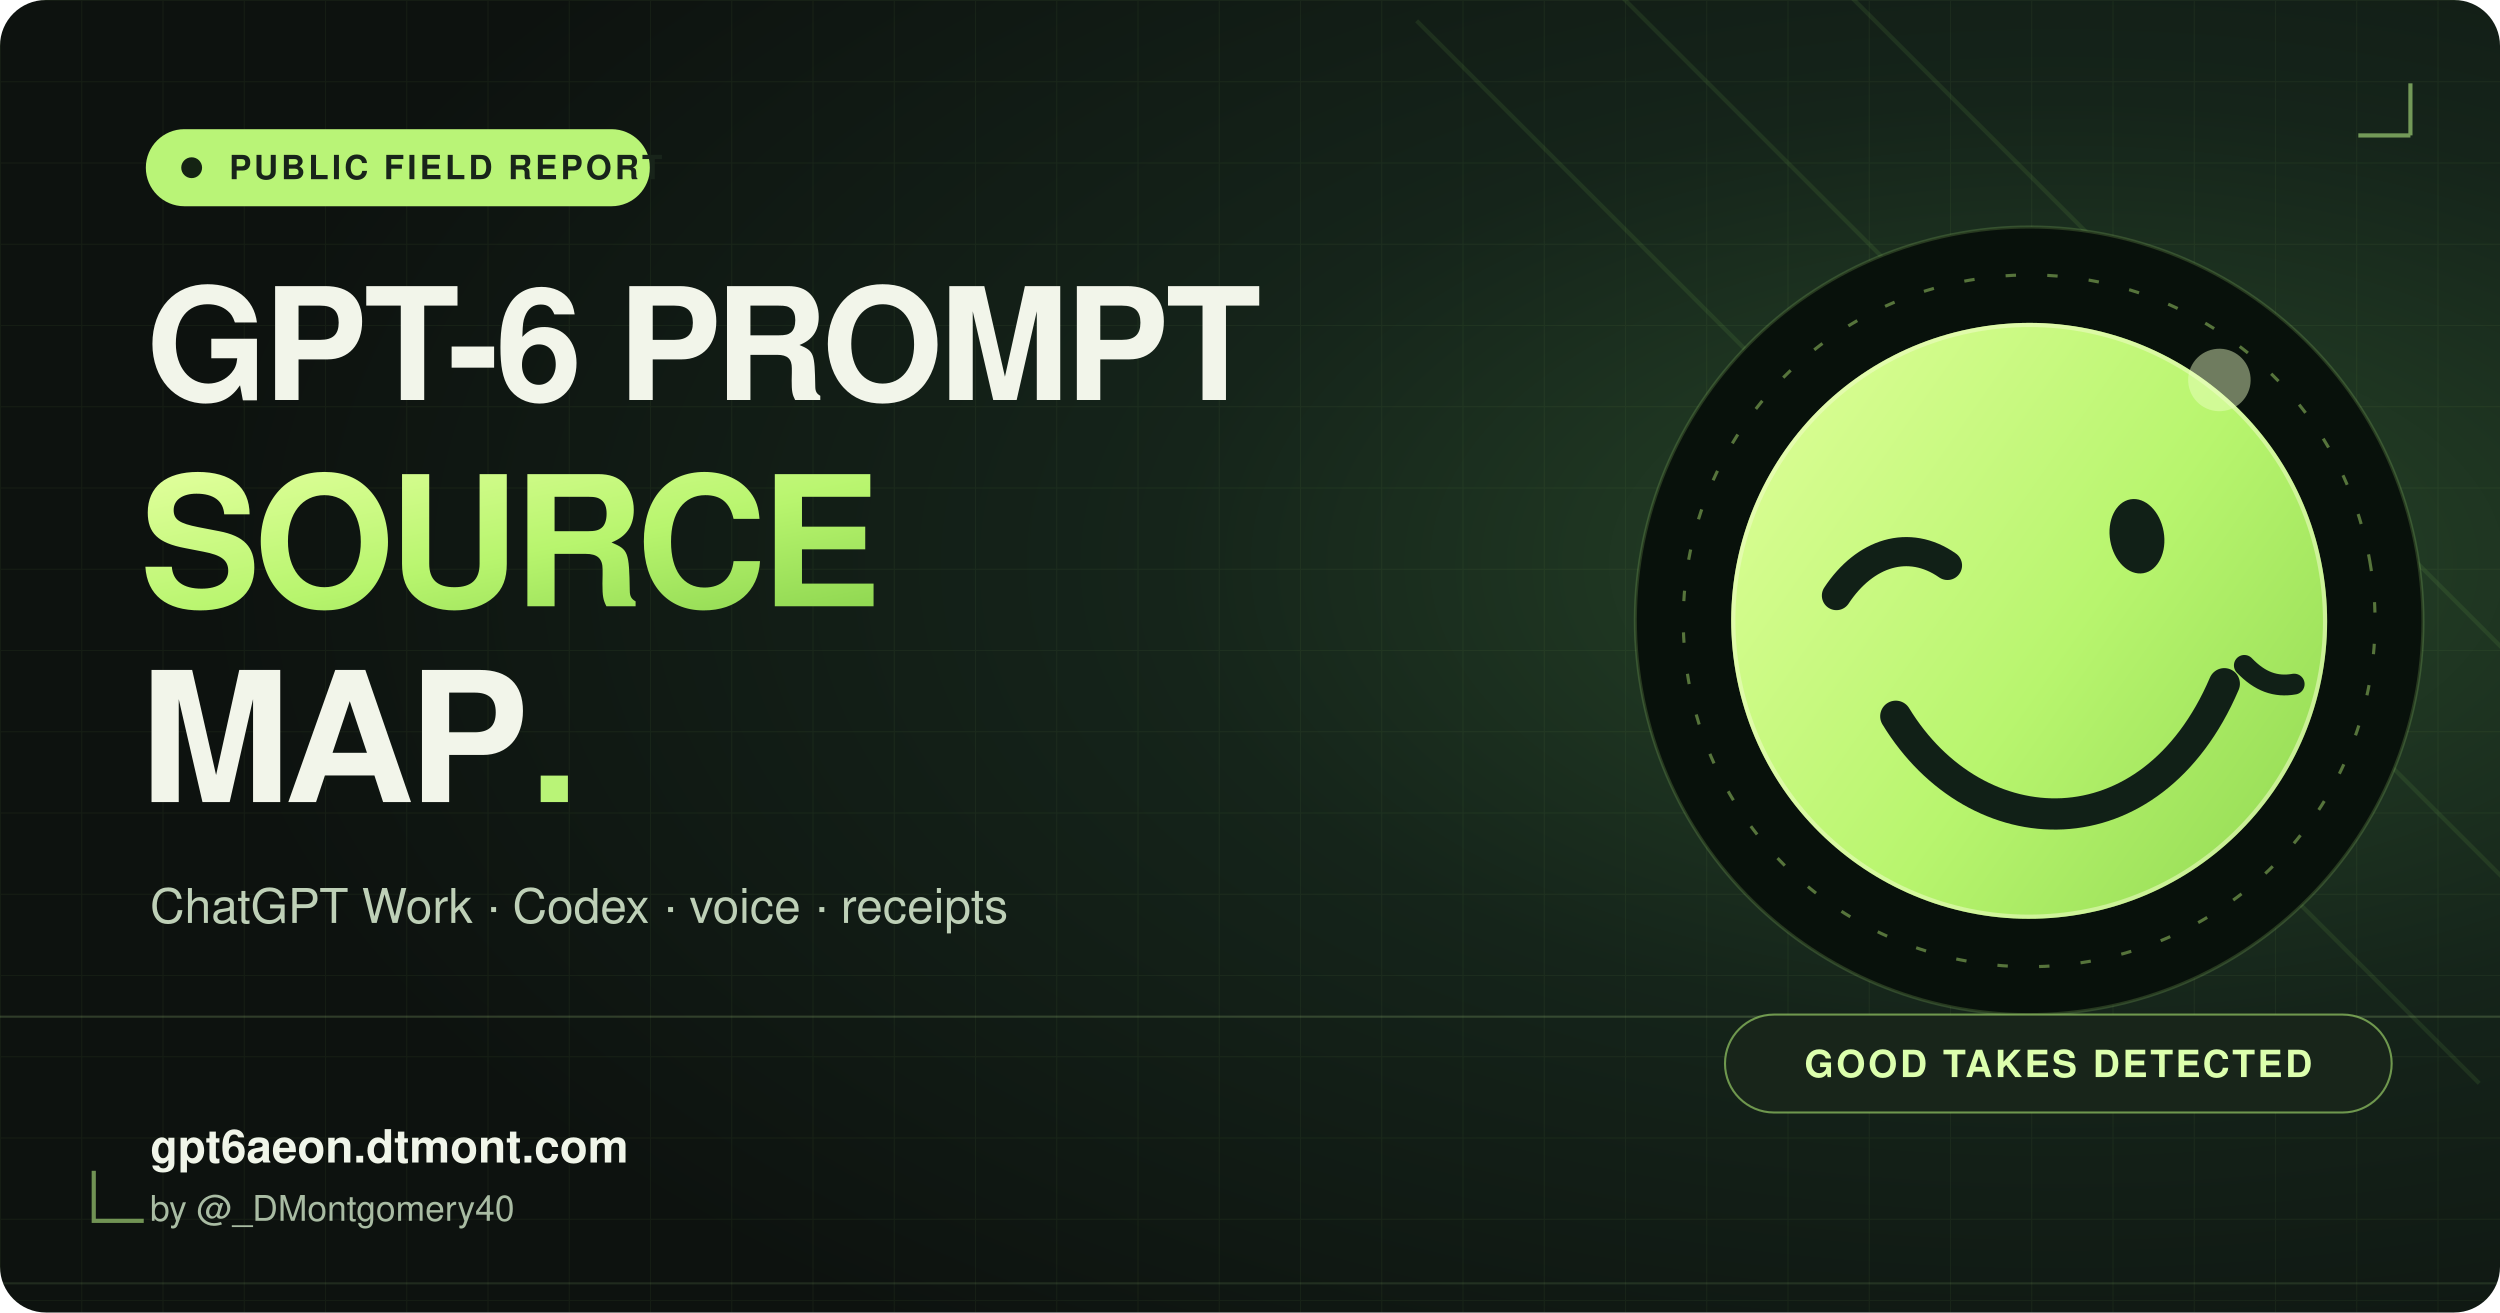
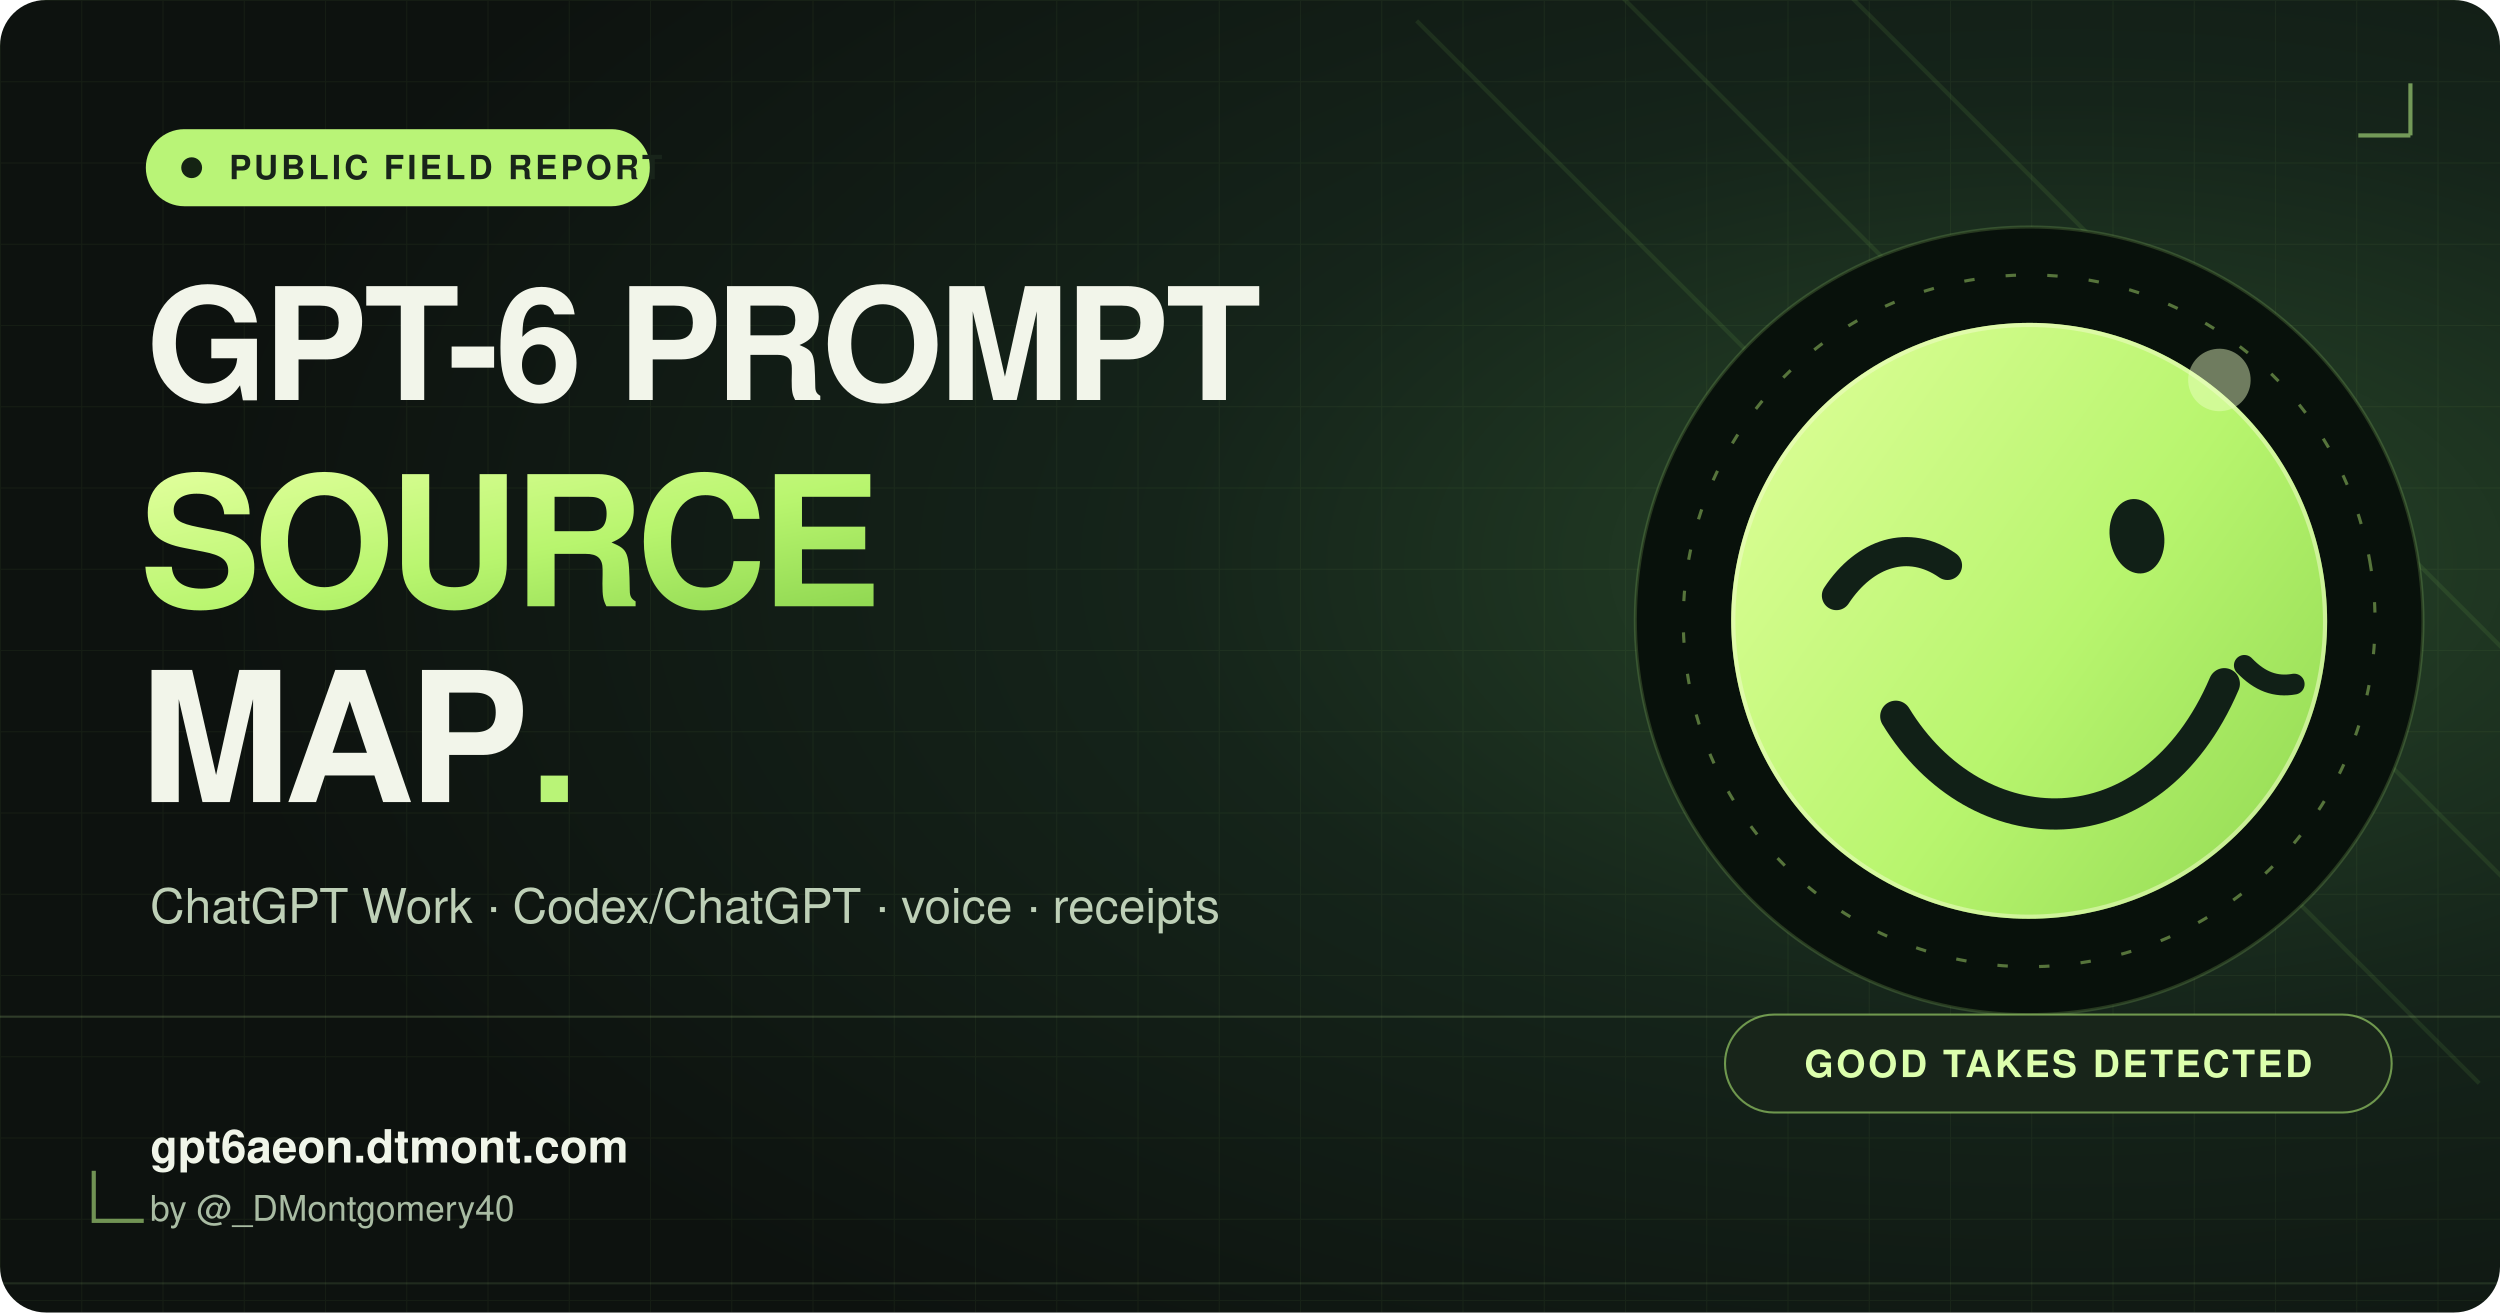
<svg xmlns="http://www.w3.org/2000/svg" width="1200" height="630" viewBox="0 0 1200 630">
  <defs>
    <radialGradient id="glow" cx="82%" cy="43%" r="74%">
      <stop stop-color="#284729" />
      <stop offset=".48" stop-color="#15241a" />
      <stop offset="1" stop-color="#0d120f" />
    </radialGradient>
    <linearGradient id="acid" x1="0" y1="0" x2="1" y2="1">
      <stop stop-color="#e1ff9c" />
      <stop offset=".55" stop-color="#b8f56e" />
      <stop offset="1" stop-color="#8fd751" />
    </linearGradient>
    <pattern id="grid" width="39" height="39" patternUnits="userSpaceOnUse">
      <path d="M39 0H0V39" fill="none" stroke="#a9e778" stroke-opacity=".055" />
    </pattern>
    <clipPath id="frame">
      <rect width="1200" height="630" rx="22" />
    </clipPath>
  </defs>
  <g clip-path="url(#frame)">
    <rect width="1200" height="630" fill="url(#glow)" />
    <rect width="1200" height="630" fill="url(#grid)" />
    <path d="M730-50 1240 460M805-85l510 510M680 10l510 510" stroke="#9ade60" stroke-opacity=".095" stroke-width="2" />
    <path d="M0 488h1200" stroke="#a8d487" stroke-opacity=".22" />
    <path d="M0 616h1200" stroke="#a8d487" stroke-opacity=".13" />
    <rect x="70" y="62" width="242" height="37" rx="18.5" fill="#b9f477" />
    <circle cx="92" cy="80.5" r="5" fill="#142313" />
    <text x="110" y="86" fill="#18241a" font-family="Avenir Next, Helvetica, sans-serif" font-size="16" font-weight="700" letter-spacing="1.5">PUBLIC FIELD REPORT</text>
    <text x="70" y="192" fill="#f2f5ea" font-family="Avenir Next, Helvetica, sans-serif" font-size="75" font-weight="800" letter-spacing="-2">GPT-6 PROMPT</text>
    <text x="67" y="291" fill="url(#acid)" font-family="Avenir Next, Helvetica, sans-serif" font-size="87" font-weight="800" letter-spacing="-3">SOURCE</text>
    <text x="67" y="385" fill="#f2f5ea" font-family="Avenir Next, Helvetica, sans-serif" font-size="87" font-weight="800" letter-spacing="-3">MAP<tspan fill="#b9f477">.</tspan>
    </text>
-     <text x="72" y="443" fill="#bed0b7" font-family="Avenir Next, Helvetica, sans-serif" font-size="23" font-weight="500">ChatGPT Work · Codex · voice · receipts</text>
+     <text x="72" y="443" fill="#bed0b7" font-family="Avenir Next, Helvetica, sans-serif" font-size="23" font-weight="500">ChatGPT Work · Codex/ChatGPT · voice · receipts</text>
    <g transform="rotate(-10 974 298)">
      <circle cx="974" cy="298" r="189" fill="#08110b" stroke="#c0fc83" stroke-opacity=".17" stroke-width="1.5" />
      <circle cx="974" cy="298" r="166" fill="none" stroke="#b7ed77" stroke-opacity=".45" stroke-width="1.5" stroke-dasharray="5 15" />
      <circle cx="974" cy="298" r="143" fill="url(#acid)" />
      <circle cx="974" cy="298" r="142" fill="none" stroke="#eefac7" stroke-opacity=".55" stroke-width="2" />
      <path d="M885 270c17-18 39-21 55-5" fill="none" stroke="#112017" stroke-width="14" stroke-linecap="round" />
      <ellipse cx="1032" cy="267" rx="13" ry="18" fill="#112017" />
      <path d="M903 332c27 69 109 87 158 12" fill="none" stroke="#112017" stroke-width="15" stroke-linecap="round" />
      <path d="M1072 337c6 9 13 13 22 13" fill="none" stroke="#112017" stroke-width="10" stroke-linecap="round" />
      <circle cx="1084" cy="200" r="15" fill="#efffc6" fill-opacity=".45" />
    </g>
    <rect x="828" y="487" width="320" height="47" rx="23.5" fill="#18251a" stroke="#9ed66a" stroke-opacity=".65" />
    <text x="988" y="517" fill="#dcffad" text-anchor="middle" font-family="Avenir Next, Helvetica, sans-serif" font-size="18" font-weight="700" letter-spacing="1.3">GOOD TAKES DETECTED</text>
    <text x="72" y="558" fill="#f0f5e9" font-family="Avenir Next, Helvetica, sans-serif" font-size="22" font-weight="700">gpt6aeon.dtmont.com</text>
    <text x="72" y="586" fill="#a9bca3" font-family="Avenir Next, Helvetica, sans-serif" font-size="17">by @_DMontgomery40</text>
    <path d="M1157 65h-25m25 0V40M45 562v24h24" fill="none" stroke="#a7d97a" stroke-opacity=".65" stroke-width="2" />
  </g>
</svg>
